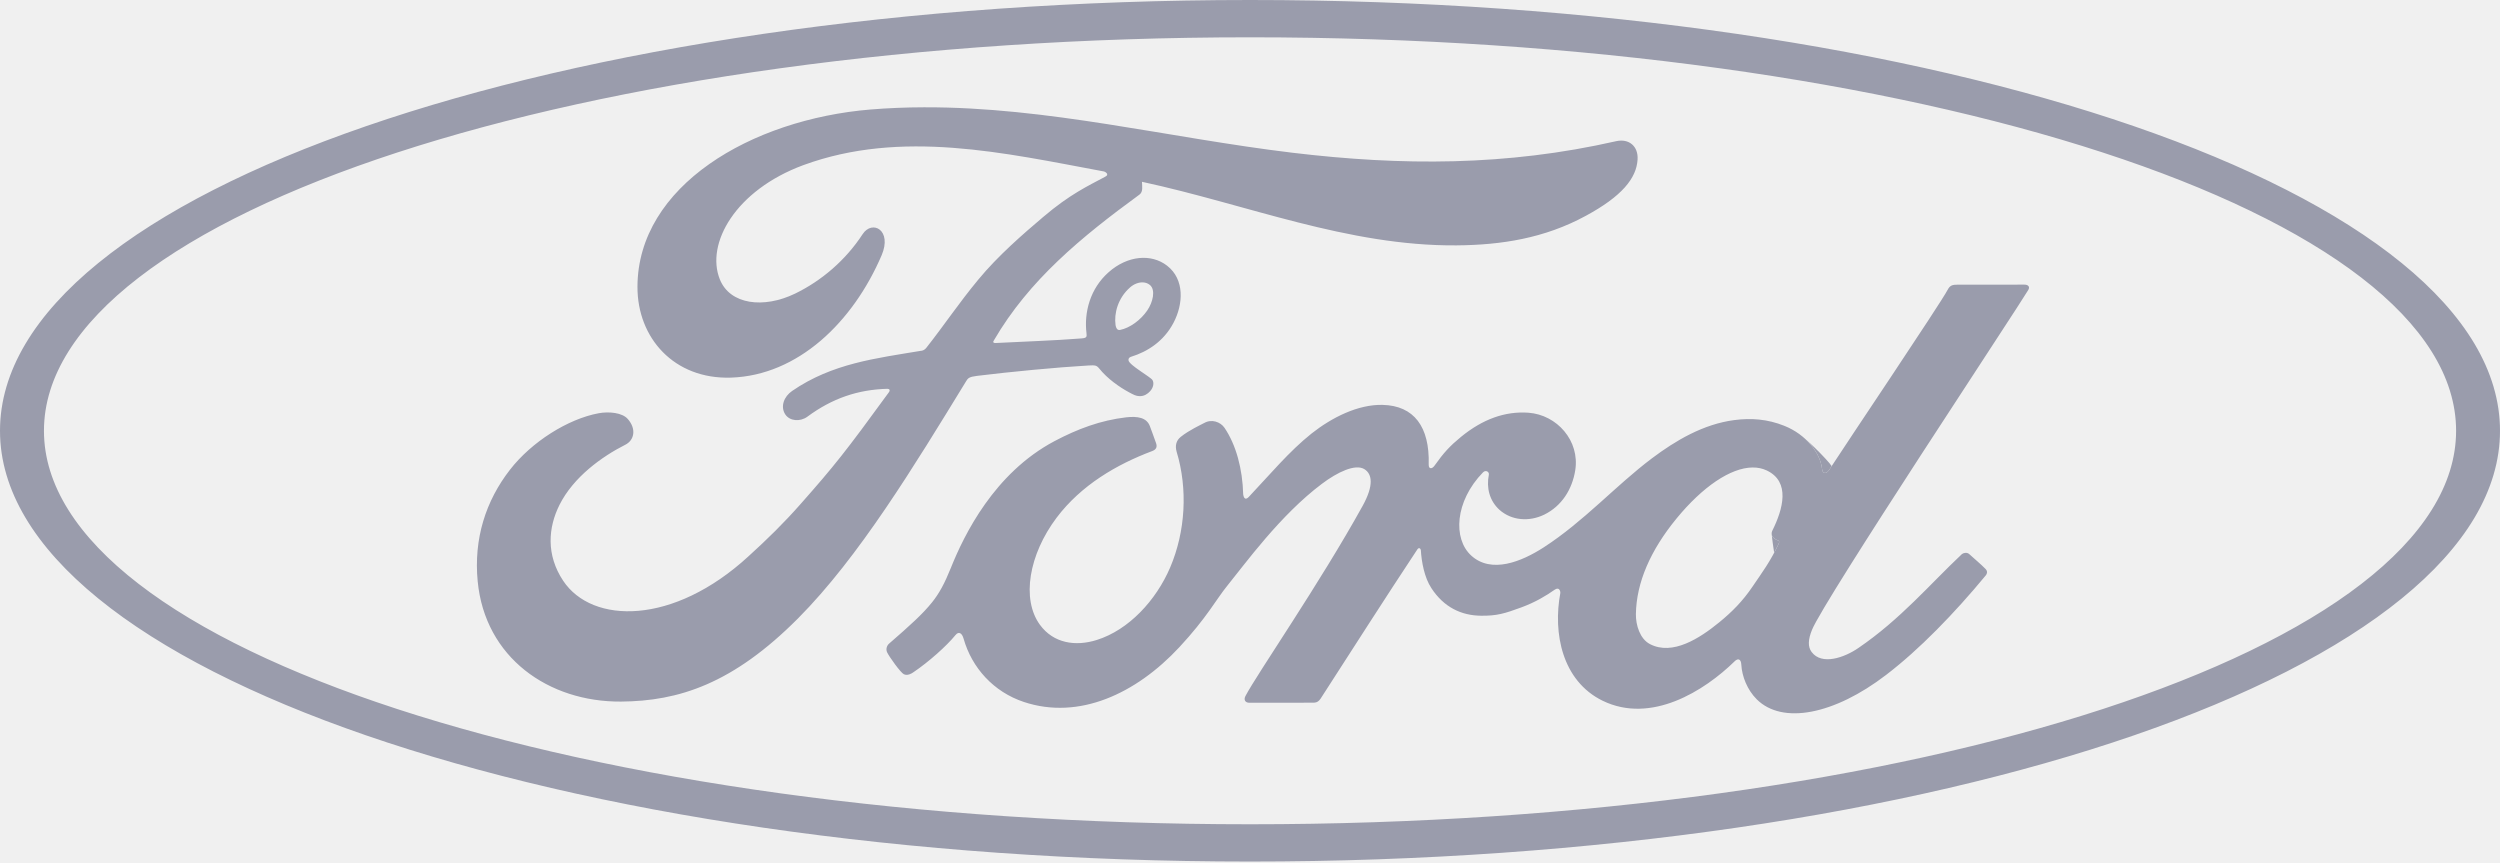
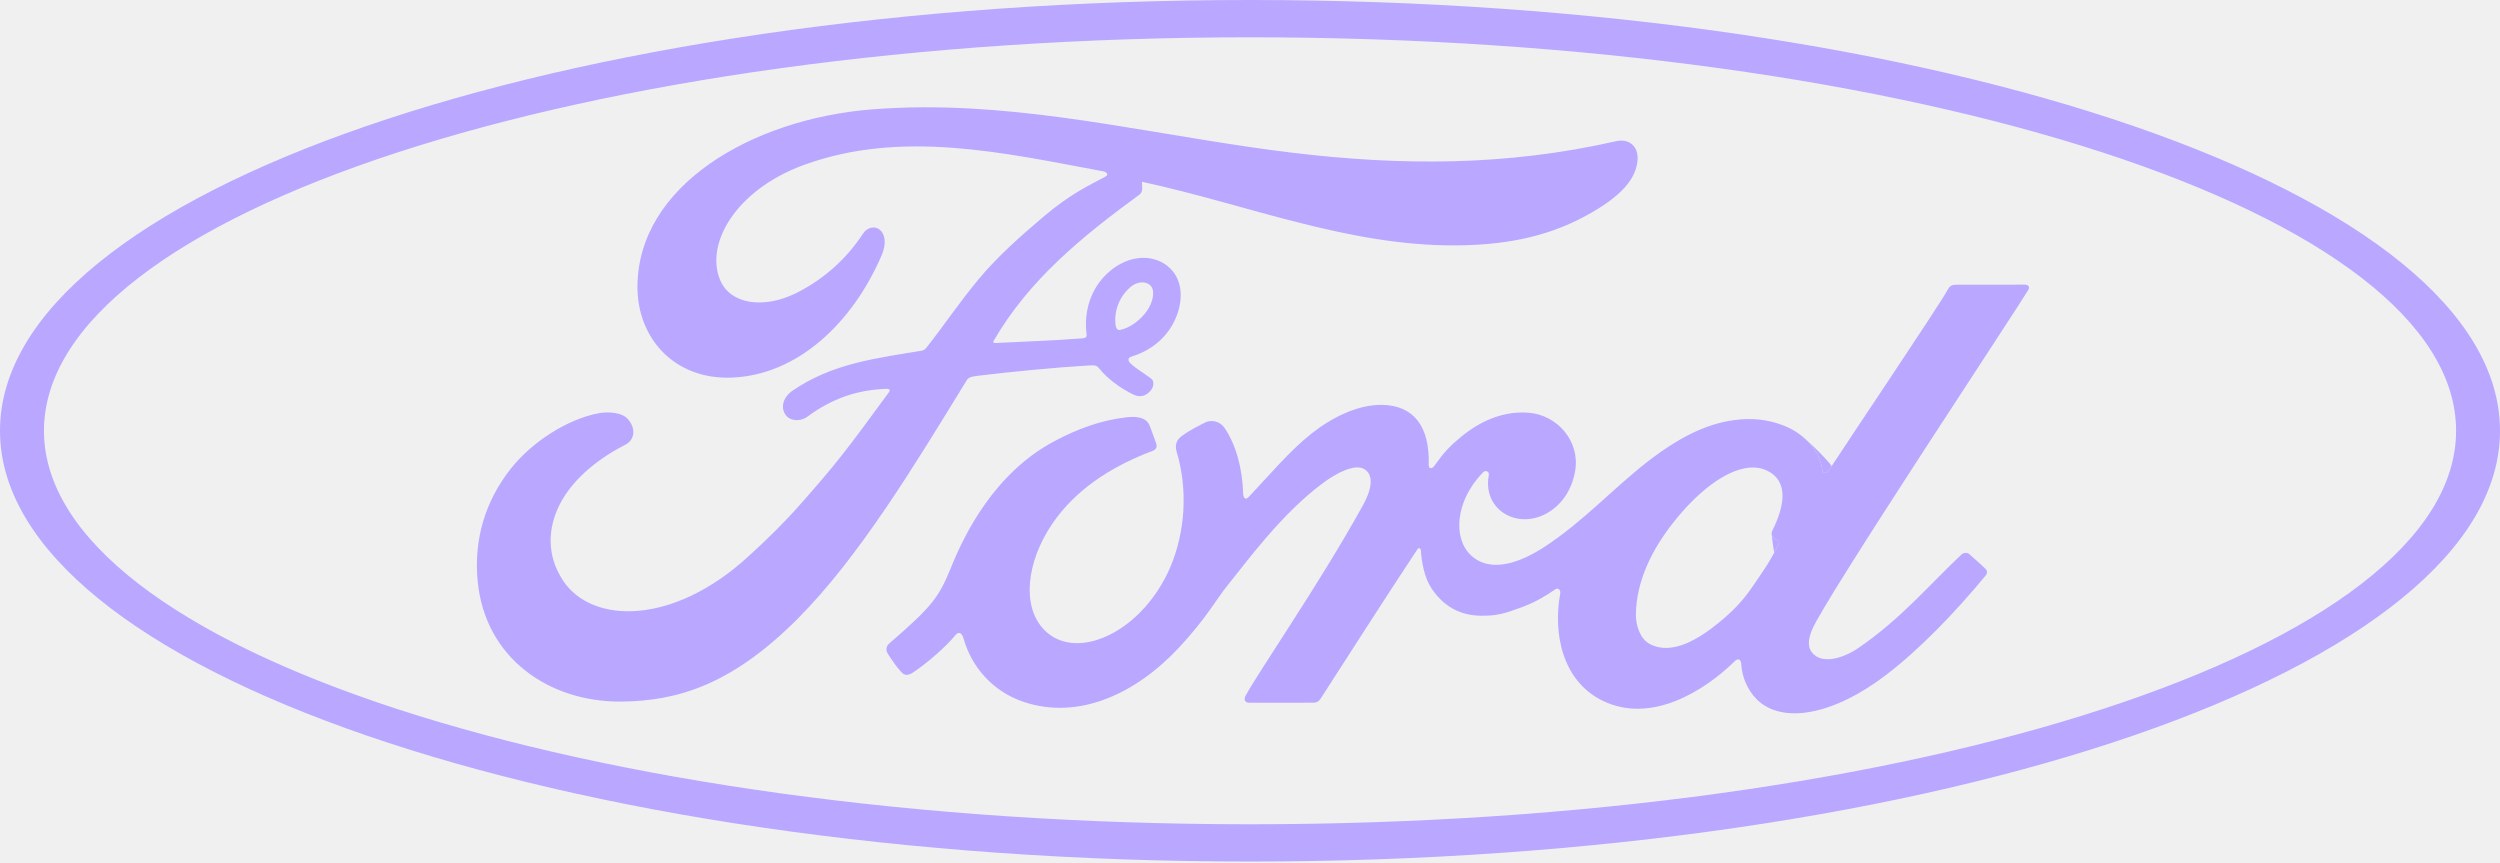
<svg xmlns="http://www.w3.org/2000/svg" width="1000" height="345" viewBox="0 0 1000 345" fill="none">
  <g clip-path="url(#clip0_18012_6908)">
-     <path d="M708.761 214.039C708.697 213.882 708.66 213.714 708.652 213.531C708.659 213.58 708.659 213.594 708.659 213.623C708.825 215.367 709.285 218.648 709.658 221.101C710.24 220.001 710.816 218.832 711.426 217.593C711.886 216.653 711.656 216.361 711.253 216.212C710.098 215.8 708.919 214.935 708.761 214.039Z" fill="#9A9CAC" />
-     <path d="M728.825 187.614C728.99 189.485 730.424 189.712 731.596 188.069C731.905 187.614 732.256 187.058 732.674 186.43C732.342 185.989 732.006 185.561 731.653 185.124C730.017 183.206 726.13 179.065 722.367 175.817C726.109 179.349 728.394 183.661 728.825 187.614Z" fill="#9A9CAC" />
-     <path d="M653.777 58.798C653.95 59.038 654.101 59.295 654.252 59.57C654.101 59.275 653.95 59.004 653.777 58.798Z" fill="#9A9CAC" />
-     <path d="M500.017 -0C223.862 -0 0 77.132 0 172.311C0 267.474 223.86 344.619 500.017 344.619C776.147 344.619 1000 267.474 1000 172.311C1000 77.132 776.147 -0 500.017 -0ZM500.017 14.924C766.469 14.924 982.437 85.373 982.437 172.309C982.437 259.246 766.469 329.708 500.017 329.708C233.563 329.708 17.583 259.246 17.583 172.309C17.583 85.373 233.563 14.924 500.017 14.924ZM369.562 42.917C362.466 42.939 355.335 43.215 348.155 43.803C300.463 47.778 255.07 74.367 254.985 114.731C254.937 135.197 269.631 151.785 292.402 151.052C319.161 150.16 341.13 128.932 352.628 102.17C356.996 92.016 348.909 87.799 345.065 93.644C338.201 104.177 328.525 112.353 318.062 117.43C305.469 123.532 292.014 121.885 287.937 111.758C282.201 97.48 294.125 76.113 321.335 66.055C360.635 51.65 401.759 61.178 441.328 68.539C441.892 68.539 443.998 69.696 442.133 70.658C435.046 74.48 428.075 77.595 417.202 86.854C409.412 93.463 399.211 102.26 391.32 111.842C383.49 121.285 377.937 129.709 370.59 139.045C369.567 140.393 368.307 140.333 368.322 140.333C350.42 143.326 332.893 145.331 316.848 156.381C313.531 158.647 312.09 162.67 314.103 165.754C315.913 168.483 320.045 168.774 322.918 166.703C332.89 159.32 343.154 155.844 354.923 155.523C355.437 155.554 355.682 155.641 355.828 155.951C355.919 156.129 355.863 156.499 355.651 156.776C338.019 180.995 333.608 186.466 320.343 201.484C313.56 209.2 306.882 215.715 299.425 222.493C269.308 250.199 236.918 249.72 225.296 232.347C218.352 221.926 219.268 210.983 223.818 201.904C229.42 190.782 240.747 182.637 250.16 177.877C253.653 176.11 254.663 171.683 251.163 167.652C248.935 165.022 243.541 164.557 239.525 165.286C227.188 167.541 212.612 176.773 203.998 187.885C194.293 200.354 189.444 215.494 191.071 232.479C193.994 263.132 219.486 280.841 248.424 280.635C271.453 280.457 293.15 273.552 319.251 247.315C343.582 222.846 365.744 186.299 386.499 152.407C387.148 151.325 387.615 150.741 390.767 150.353C403.787 148.741 423.005 146.903 435.328 146.198C438.068 146.053 438.62 146.082 439.72 147.437C442.932 151.447 447.75 154.847 451.613 156.918C453.494 157.929 454.392 158.434 455.869 158.463C457.694 158.5 459.114 157.527 460.03 156.496C461.338 155.077 461.701 153.223 460.993 152.028C460.257 150.773 451.661 146.054 451.409 144.147C451.217 142.957 452.536 142.671 452.536 142.671C458.85 140.709 465.422 136.675 469.403 129.124C473.316 121.685 473.951 111.763 466.796 106.245C460.511 101.4 451.021 102.166 443.446 108.893C436.043 115.43 433.589 124.928 434.592 133.261C434.769 134.702 434.693 135.193 432.706 135.357C421.318 136.259 410.345 136.569 398.147 137.21C397.328 137.269 397.07 136.736 397.545 136.176C411.595 112.005 432.573 94.796 455.778 77.846C457.316 76.703 456.846 74.532 456.786 72.718C498.681 81.731 539.167 98.506 582.632 98.15C600.605 98.004 617.814 95.295 634.264 86.361C648.73 78.548 654.597 71.322 655.028 63.815C655.366 58.623 651.722 55.344 646.53 56.459C602.613 66.453 560.721 66.339 517.026 61.102C467.124 55.107 419.235 42.761 369.562 42.917ZM457.22 112.959C458.246 113.014 459.206 113.354 459.983 114.013C462.298 115.97 461.204 120.855 458.866 124.238C456.311 127.967 451.979 131.19 448.027 131.973C447.234 132.119 446.548 131.785 446.22 130.045C445.576 125.443 447.092 119.277 452.055 114.936C453.612 113.573 455.509 112.867 457.22 112.959ZM809.777 113.851C801.792 113.851 791.318 113.869 782.999 113.869C781.016 113.869 779.99 114.11 779.055 115.931C775.987 121.759 738.562 177.287 731.594 188.072C730.422 189.715 728.99 189.486 728.825 187.615C728.12 181.21 722.531 173.85 713.732 170.328C707.024 167.632 700.465 167.145 693.649 168.041C681.342 169.677 670.376 176.111 660.733 183.358C646.203 194.298 633.668 208.473 617.484 218.947C608.647 224.647 596.552 229.619 588.457 222.197C581.131 215.474 581.957 200.533 593.165 188.982C594.348 187.772 595.764 188.782 595.541 189.87C594.485 195.096 595.786 200.292 599.789 203.935C604.679 208.272 611.676 208.766 617.666 205.871C624.735 202.403 628.888 195.708 630.099 188.108C631.976 176.317 622.809 165.916 611.34 165.083C602.023 164.436 593.09 167.646 584.384 174.763C580.022 178.346 577.537 180.996 573.766 186.312C572.846 187.618 571.432 187.752 571.476 185.819C571.914 170.723 565.605 162.231 552.999 161.953C543.219 161.725 532.766 166.976 524.62 173.408C515.689 180.509 507.882 189.921 499.514 198.763C498.473 199.852 497.563 199.801 497.272 197.688C497.02 187.687 494.477 177.998 489.802 171.121C488.148 168.728 484.67 167.541 481.745 169.161C480.395 169.893 475.691 172.032 472.274 174.761C470.574 176.145 469.917 178.147 470.66 180.718C475.177 195.657 474.182 212.645 468.063 226.995C462.442 240.134 451.515 251.989 438.676 255.999C430.216 258.653 421.419 257.353 415.979 249.928C408.504 239.678 411.522 221.857 422.66 207.056C432.495 194.027 446.713 185.748 460.9 180.418C462.57 179.78 462.914 178.72 462.443 177.315C461.67 175.002 460.445 171.863 459.939 170.426C458.638 166.999 454.992 166.439 450.547 166.92C440.24 168.108 430.944 171.604 421.76 176.472C397.712 189.223 385.653 213.907 380.365 227.11C377.823 233.449 375.646 237.409 372.833 240.918C369.041 245.636 364.286 249.928 355.58 257.497C354.795 258.191 354.208 259.64 354.869 260.984C355.757 262.806 360.283 269.132 361.56 269.697C362.978 270.387 364.623 269.425 365.28 268.955C371.372 264.867 378.655 258.391 382.222 253.997C383.472 252.493 384.756 253.124 385.418 255.409C388.746 267.164 397.46 276.76 409.507 280.773C431.559 288.138 454.436 277.478 471.698 258.924C482.673 247.133 486.632 239.548 490.834 234.393C497.96 225.647 512.02 206.086 528.764 193.526C534.905 188.897 542.174 185.364 545.828 187.709C548.76 189.587 549.709 193.965 545.003 202.439C527.931 233.307 502.809 269.576 498.203 278.373C497.362 279.899 498.093 281.098 499.707 281.098C508.639 281.056 517.497 281.076 525.607 281.076C526.957 281.012 527.564 280.403 528.239 279.46C541.34 259.152 553.671 239.821 566.888 219.839C567.628 218.662 568.31 219.573 568.34 220.089C568.612 224.725 569.763 231.068 572.541 235.233C577.536 242.933 584.617 246.24 592.47 246.289C598.718 246.36 601.876 245.419 608.613 242.929C614.096 240.916 618.497 238.271 621.875 235.881C623.848 234.526 624.194 236.797 624.142 237.144C621.114 253.266 624.855 272.368 641.04 280.289C660.403 289.741 681.681 276.455 693.922 264.46C695.118 263.303 696.406 263.425 696.528 265.915C696.787 270.495 698.877 275.932 702.704 279.735C712.962 289.929 733.664 285.89 754.437 269.969C767.775 259.775 781.731 245.374 794.339 230.121C794.806 229.534 795.153 228.579 794.252 227.623C792.333 225.634 789.553 223.356 787.652 221.601C786.782 220.873 785.509 221.083 784.775 221.632C771.854 233.8 760.223 247.675 743.411 259.154C737.741 263.07 728.706 266.231 724.646 260.794C723.066 258.684 723.244 255.758 724.804 251.927C729.711 239.819 807.315 122.833 811.344 115.931C812.034 114.733 811.307 113.851 809.777 113.851ZM701.035 186.993C703.067 186.975 704.97 187.362 706.702 188.187C716.26 192.703 713.21 203.661 708.934 212.264C708.614 212.929 708.593 213.494 708.762 214.038C708.92 214.935 710.099 215.8 711.254 216.212C711.657 216.362 711.886 216.653 711.426 217.593C708.124 224.595 705.094 228.633 700.958 234.715C697.157 240.337 692.87 244.724 687.68 248.941C679.853 255.355 668.983 262.337 659.995 257.643C656.003 255.59 654.28 250.063 654.359 245.583C654.566 232.992 660.206 220.064 670.65 207.36C680.997 194.748 692.23 187.069 701.035 186.993Z" fill="#9A9CAC" />
+     <path d="M708.761 214.039C708.697 213.882 708.66 213.714 708.652 213.531C708.659 213.58 708.659 213.594 708.659 213.623C708.825 215.367 709.285 218.648 709.658 221.101C710.24 220.001 710.816 218.832 711.426 217.593C711.886 216.653 711.656 216.361 711.253 216.212C710.098 215.8 708.919 214.935 708.761 214.039Z" fill="#baa7ff" />
+     <path d="M728.825 187.614C728.99 189.485 730.424 189.712 731.596 188.069C731.905 187.614 732.256 187.058 732.674 186.43C732.342 185.989 732.006 185.561 731.653 185.124C730.017 183.206 726.13 179.065 722.367 175.817C726.109 179.349 728.394 183.661 728.825 187.614Z" fill="#baa7ff" />
+     <path d="M653.777 58.798C653.95 59.038 654.101 59.295 654.252 59.57C654.101 59.275 653.95 59.004 653.777 58.798Z" fill="#baa7ff" />
+     <path d="M500.017 -0C223.862 -0 0 77.132 0 172.311C0 267.474 223.86 344.619 500.017 344.619C776.147 344.619 1000 267.474 1000 172.311C1000 77.132 776.147 -0 500.017 -0ZM500.017 14.924C766.469 14.924 982.437 85.373 982.437 172.309C982.437 259.246 766.469 329.708 500.017 329.708C233.563 329.708 17.583 259.246 17.583 172.309C17.583 85.373 233.563 14.924 500.017 14.924ZM369.562 42.917C362.466 42.939 355.335 43.215 348.155 43.803C300.463 47.778 255.07 74.367 254.985 114.731C254.937 135.197 269.631 151.785 292.402 151.052C319.161 150.16 341.13 128.932 352.628 102.17C356.996 92.016 348.909 87.799 345.065 93.644C338.201 104.177 328.525 112.353 318.062 117.43C305.469 123.532 292.014 121.885 287.937 111.758C282.201 97.48 294.125 76.113 321.335 66.055C360.635 51.65 401.759 61.178 441.328 68.539C441.892 68.539 443.998 69.696 442.133 70.658C435.046 74.48 428.075 77.595 417.202 86.854C409.412 93.463 399.211 102.26 391.32 111.842C383.49 121.285 377.937 129.709 370.59 139.045C369.567 140.393 368.307 140.333 368.322 140.333C350.42 143.326 332.893 145.331 316.848 156.381C313.531 158.647 312.09 162.67 314.103 165.754C315.913 168.483 320.045 168.774 322.918 166.703C332.89 159.32 343.154 155.844 354.923 155.523C355.437 155.554 355.682 155.641 355.828 155.951C355.919 156.129 355.863 156.499 355.651 156.776C338.019 180.995 333.608 186.466 320.343 201.484C313.56 209.2 306.882 215.715 299.425 222.493C269.308 250.199 236.918 249.72 225.296 232.347C218.352 221.926 219.268 210.983 223.818 201.904C229.42 190.782 240.747 182.637 250.16 177.877C253.653 176.11 254.663 171.683 251.163 167.652C248.935 165.022 243.541 164.557 239.525 165.286C227.188 167.541 212.612 176.773 203.998 187.885C194.293 200.354 189.444 215.494 191.071 232.479C193.994 263.132 219.486 280.841 248.424 280.635C271.453 280.457 293.15 273.552 319.251 247.315C343.582 222.846 365.744 186.299 386.499 152.407C387.148 151.325 387.615 150.741 390.767 150.353C403.787 148.741 423.005 146.903 435.328 146.198C438.068 146.053 438.62 146.082 439.72 147.437C442.932 151.447 447.75 154.847 451.613 156.918C453.494 157.929 454.392 158.434 455.869 158.463C457.694 158.5 459.114 157.527 460.03 156.496C461.338 155.077 461.701 153.223 460.993 152.028C460.257 150.773 451.661 146.054 451.409 144.147C451.217 142.957 452.536 142.671 452.536 142.671C458.85 140.709 465.422 136.675 469.403 129.124C473.316 121.685 473.951 111.763 466.796 106.245C460.511 101.4 451.021 102.166 443.446 108.893C436.043 115.43 433.589 124.928 434.592 133.261C434.769 134.702 434.693 135.193 432.706 135.357C421.318 136.259 410.345 136.569 398.147 137.21C397.328 137.269 397.07 136.736 397.545 136.176C411.595 112.005 432.573 94.796 455.778 77.846C457.316 76.703 456.846 74.532 456.786 72.718C498.681 81.731 539.167 98.506 582.632 98.15C600.605 98.004 617.814 95.295 634.264 86.361C648.73 78.548 654.597 71.322 655.028 63.815C655.366 58.623 651.722 55.344 646.53 56.459C602.613 66.453 560.721 66.339 517.026 61.102C467.124 55.107 419.235 42.761 369.562 42.917ZM457.22 112.959C458.246 113.014 459.206 113.354 459.983 114.013C462.298 115.97 461.204 120.855 458.866 124.238C456.311 127.967 451.979 131.19 448.027 131.973C447.234 132.119 446.548 131.785 446.22 130.045C445.576 125.443 447.092 119.277 452.055 114.936C453.612 113.573 455.509 112.867 457.22 112.959ZM809.777 113.851C801.792 113.851 791.318 113.869 782.999 113.869C781.016 113.869 779.99 114.11 779.055 115.931C775.987 121.759 738.562 177.287 731.594 188.072C730.422 189.715 728.99 189.486 728.825 187.615C728.12 181.21 722.531 173.85 713.732 170.328C707.024 167.632 700.465 167.145 693.649 168.041C681.342 169.677 670.376 176.111 660.733 183.358C646.203 194.298 633.668 208.473 617.484 218.947C608.647 224.647 596.552 229.619 588.457 222.197C581.131 215.474 581.957 200.533 593.165 188.982C594.348 187.772 595.764 188.782 595.541 189.87C594.485 195.096 595.786 200.292 599.789 203.935C604.679 208.272 611.676 208.766 617.666 205.871C624.735 202.403 628.888 195.708 630.099 188.108C631.976 176.317 622.809 165.916 611.34 165.083C602.023 164.436 593.09 167.646 584.384 174.763C580.022 178.346 577.537 180.996 573.766 186.312C572.846 187.618 571.432 187.752 571.476 185.819C571.914 170.723 565.605 162.231 552.999 161.953C543.219 161.725 532.766 166.976 524.62 173.408C515.689 180.509 507.882 189.921 499.514 198.763C498.473 199.852 497.563 199.801 497.272 197.688C497.02 187.687 494.477 177.998 489.802 171.121C488.148 168.728 484.67 167.541 481.745 169.161C480.395 169.893 475.691 172.032 472.274 174.761C470.574 176.145 469.917 178.147 470.66 180.718C475.177 195.657 474.182 212.645 468.063 226.995C462.442 240.134 451.515 251.989 438.676 255.999C430.216 258.653 421.419 257.353 415.979 249.928C408.504 239.678 411.522 221.857 422.66 207.056C432.495 194.027 446.713 185.748 460.9 180.418C462.57 179.78 462.914 178.72 462.443 177.315C461.67 175.002 460.445 171.863 459.939 170.426C458.638 166.999 454.992 166.439 450.547 166.92C440.24 168.108 430.944 171.604 421.76 176.472C397.712 189.223 385.653 213.907 380.365 227.11C377.823 233.449 375.646 237.409 372.833 240.918C369.041 245.636 364.286 249.928 355.58 257.497C354.795 258.191 354.208 259.64 354.869 260.984C355.757 262.806 360.283 269.132 361.56 269.697C362.978 270.387 364.623 269.425 365.28 268.955C371.372 264.867 378.655 258.391 382.222 253.997C383.472 252.493 384.756 253.124 385.418 255.409C388.746 267.164 397.46 276.76 409.507 280.773C431.559 288.138 454.436 277.478 471.698 258.924C482.673 247.133 486.632 239.548 490.834 234.393C497.96 225.647 512.02 206.086 528.764 193.526C534.905 188.897 542.174 185.364 545.828 187.709C548.76 189.587 549.709 193.965 545.003 202.439C527.931 233.307 502.809 269.576 498.203 278.373C497.362 279.899 498.093 281.098 499.707 281.098C508.639 281.056 517.497 281.076 525.607 281.076C526.957 281.012 527.564 280.403 528.239 279.46C541.34 259.152 553.671 239.821 566.888 219.839C567.628 218.662 568.31 219.573 568.34 220.089C568.612 224.725 569.763 231.068 572.541 235.233C577.536 242.933 584.617 246.24 592.47 246.289C598.718 246.36 601.876 245.419 608.613 242.929C614.096 240.916 618.497 238.271 621.875 235.881C623.848 234.526 624.194 236.797 624.142 237.144C621.114 253.266 624.855 272.368 641.04 280.289C660.403 289.741 681.681 276.455 693.922 264.46C695.118 263.303 696.406 263.425 696.528 265.915C696.787 270.495 698.877 275.932 702.704 279.735C712.962 289.929 733.664 285.89 754.437 269.969C767.775 259.775 781.731 245.374 794.339 230.121C794.806 229.534 795.153 228.579 794.252 227.623C792.333 225.634 789.553 223.356 787.652 221.601C786.782 220.873 785.509 221.083 784.775 221.632C771.854 233.8 760.223 247.675 743.411 259.154C737.741 263.07 728.706 266.231 724.646 260.794C723.066 258.684 723.244 255.758 724.804 251.927C729.711 239.819 807.315 122.833 811.344 115.931C812.034 114.733 811.307 113.851 809.777 113.851ZM701.035 186.993C703.067 186.975 704.97 187.362 706.702 188.187C716.26 192.703 713.21 203.661 708.934 212.264C708.614 212.929 708.593 213.494 708.762 214.038C708.92 214.935 710.099 215.8 711.254 216.212C711.657 216.362 711.886 216.653 711.426 217.593C708.124 224.595 705.094 228.633 700.958 234.715C697.157 240.337 692.87 244.724 687.68 248.941C679.853 255.355 668.983 262.337 659.995 257.643C656.003 255.59 654.28 250.063 654.359 245.583C654.566 232.992 660.206 220.064 670.65 207.36C680.997 194.748 692.23 187.069 701.035 186.993Z" fill="#baa7ff" />
  </g>
  <defs>
    <clipPath id="clip0_18012_6908">
      <rect width="1000" height="344.619" fill="white" />
    </clipPath>
  </defs>
</svg>
